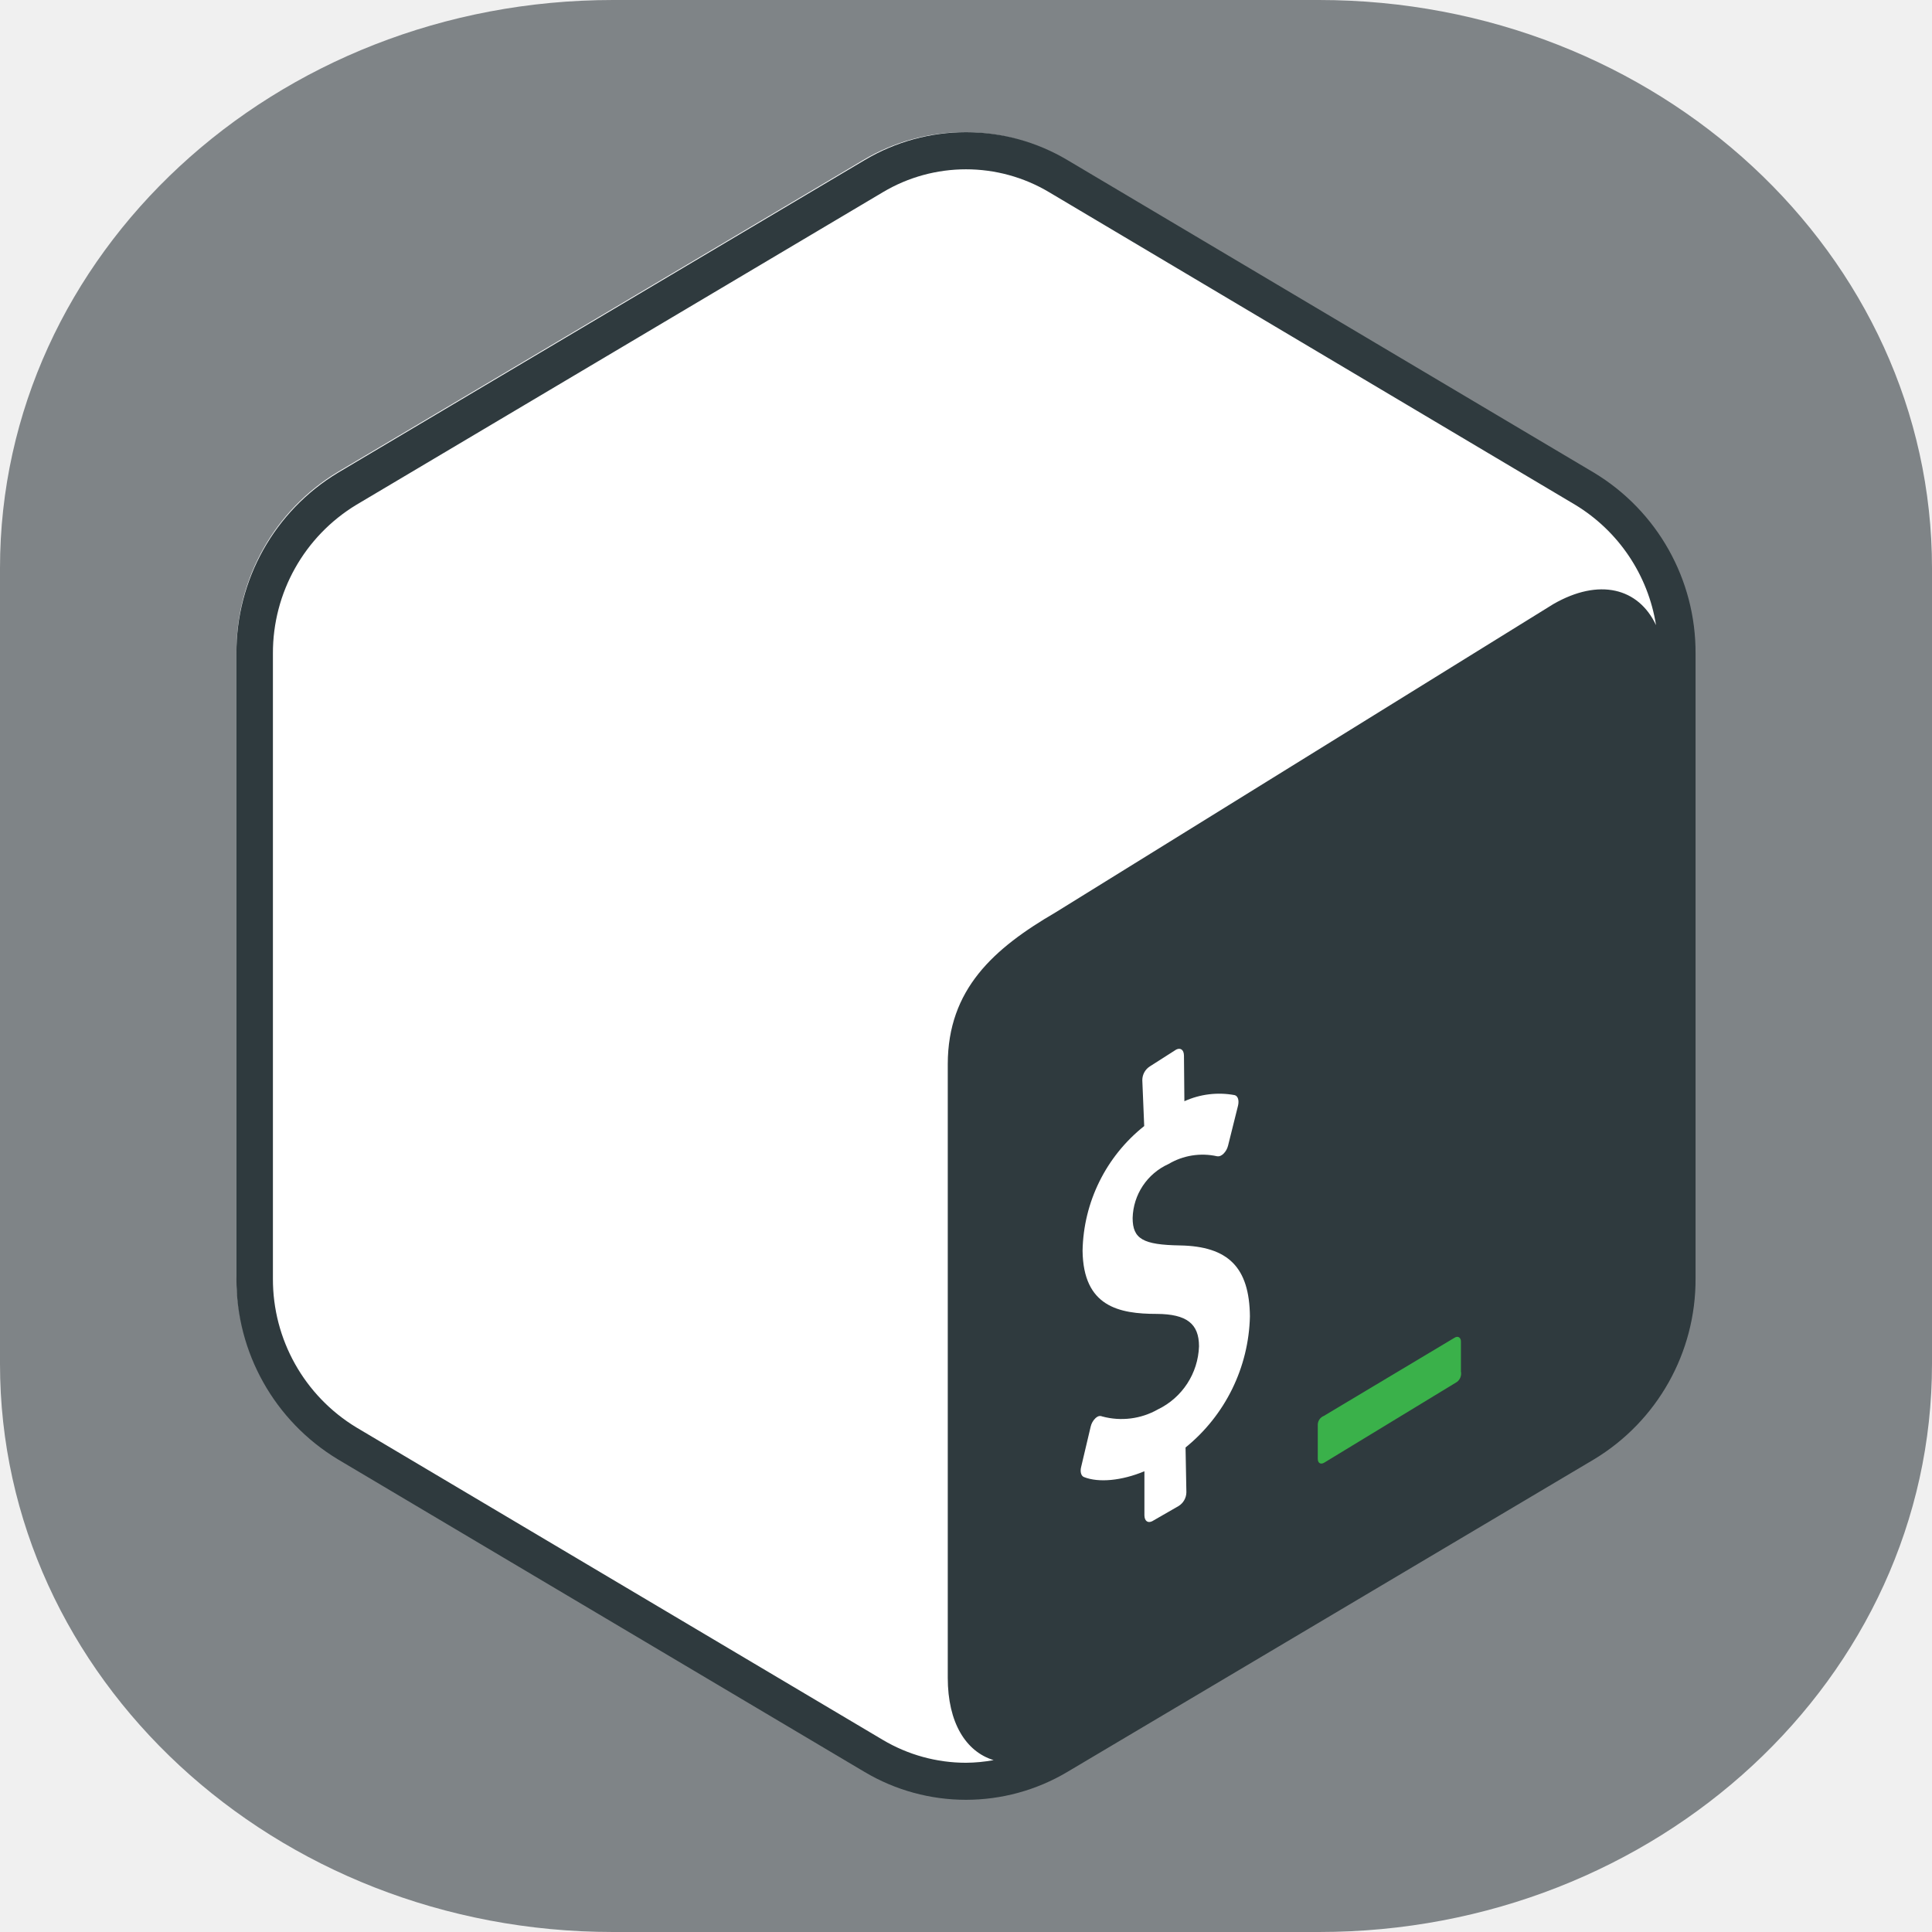
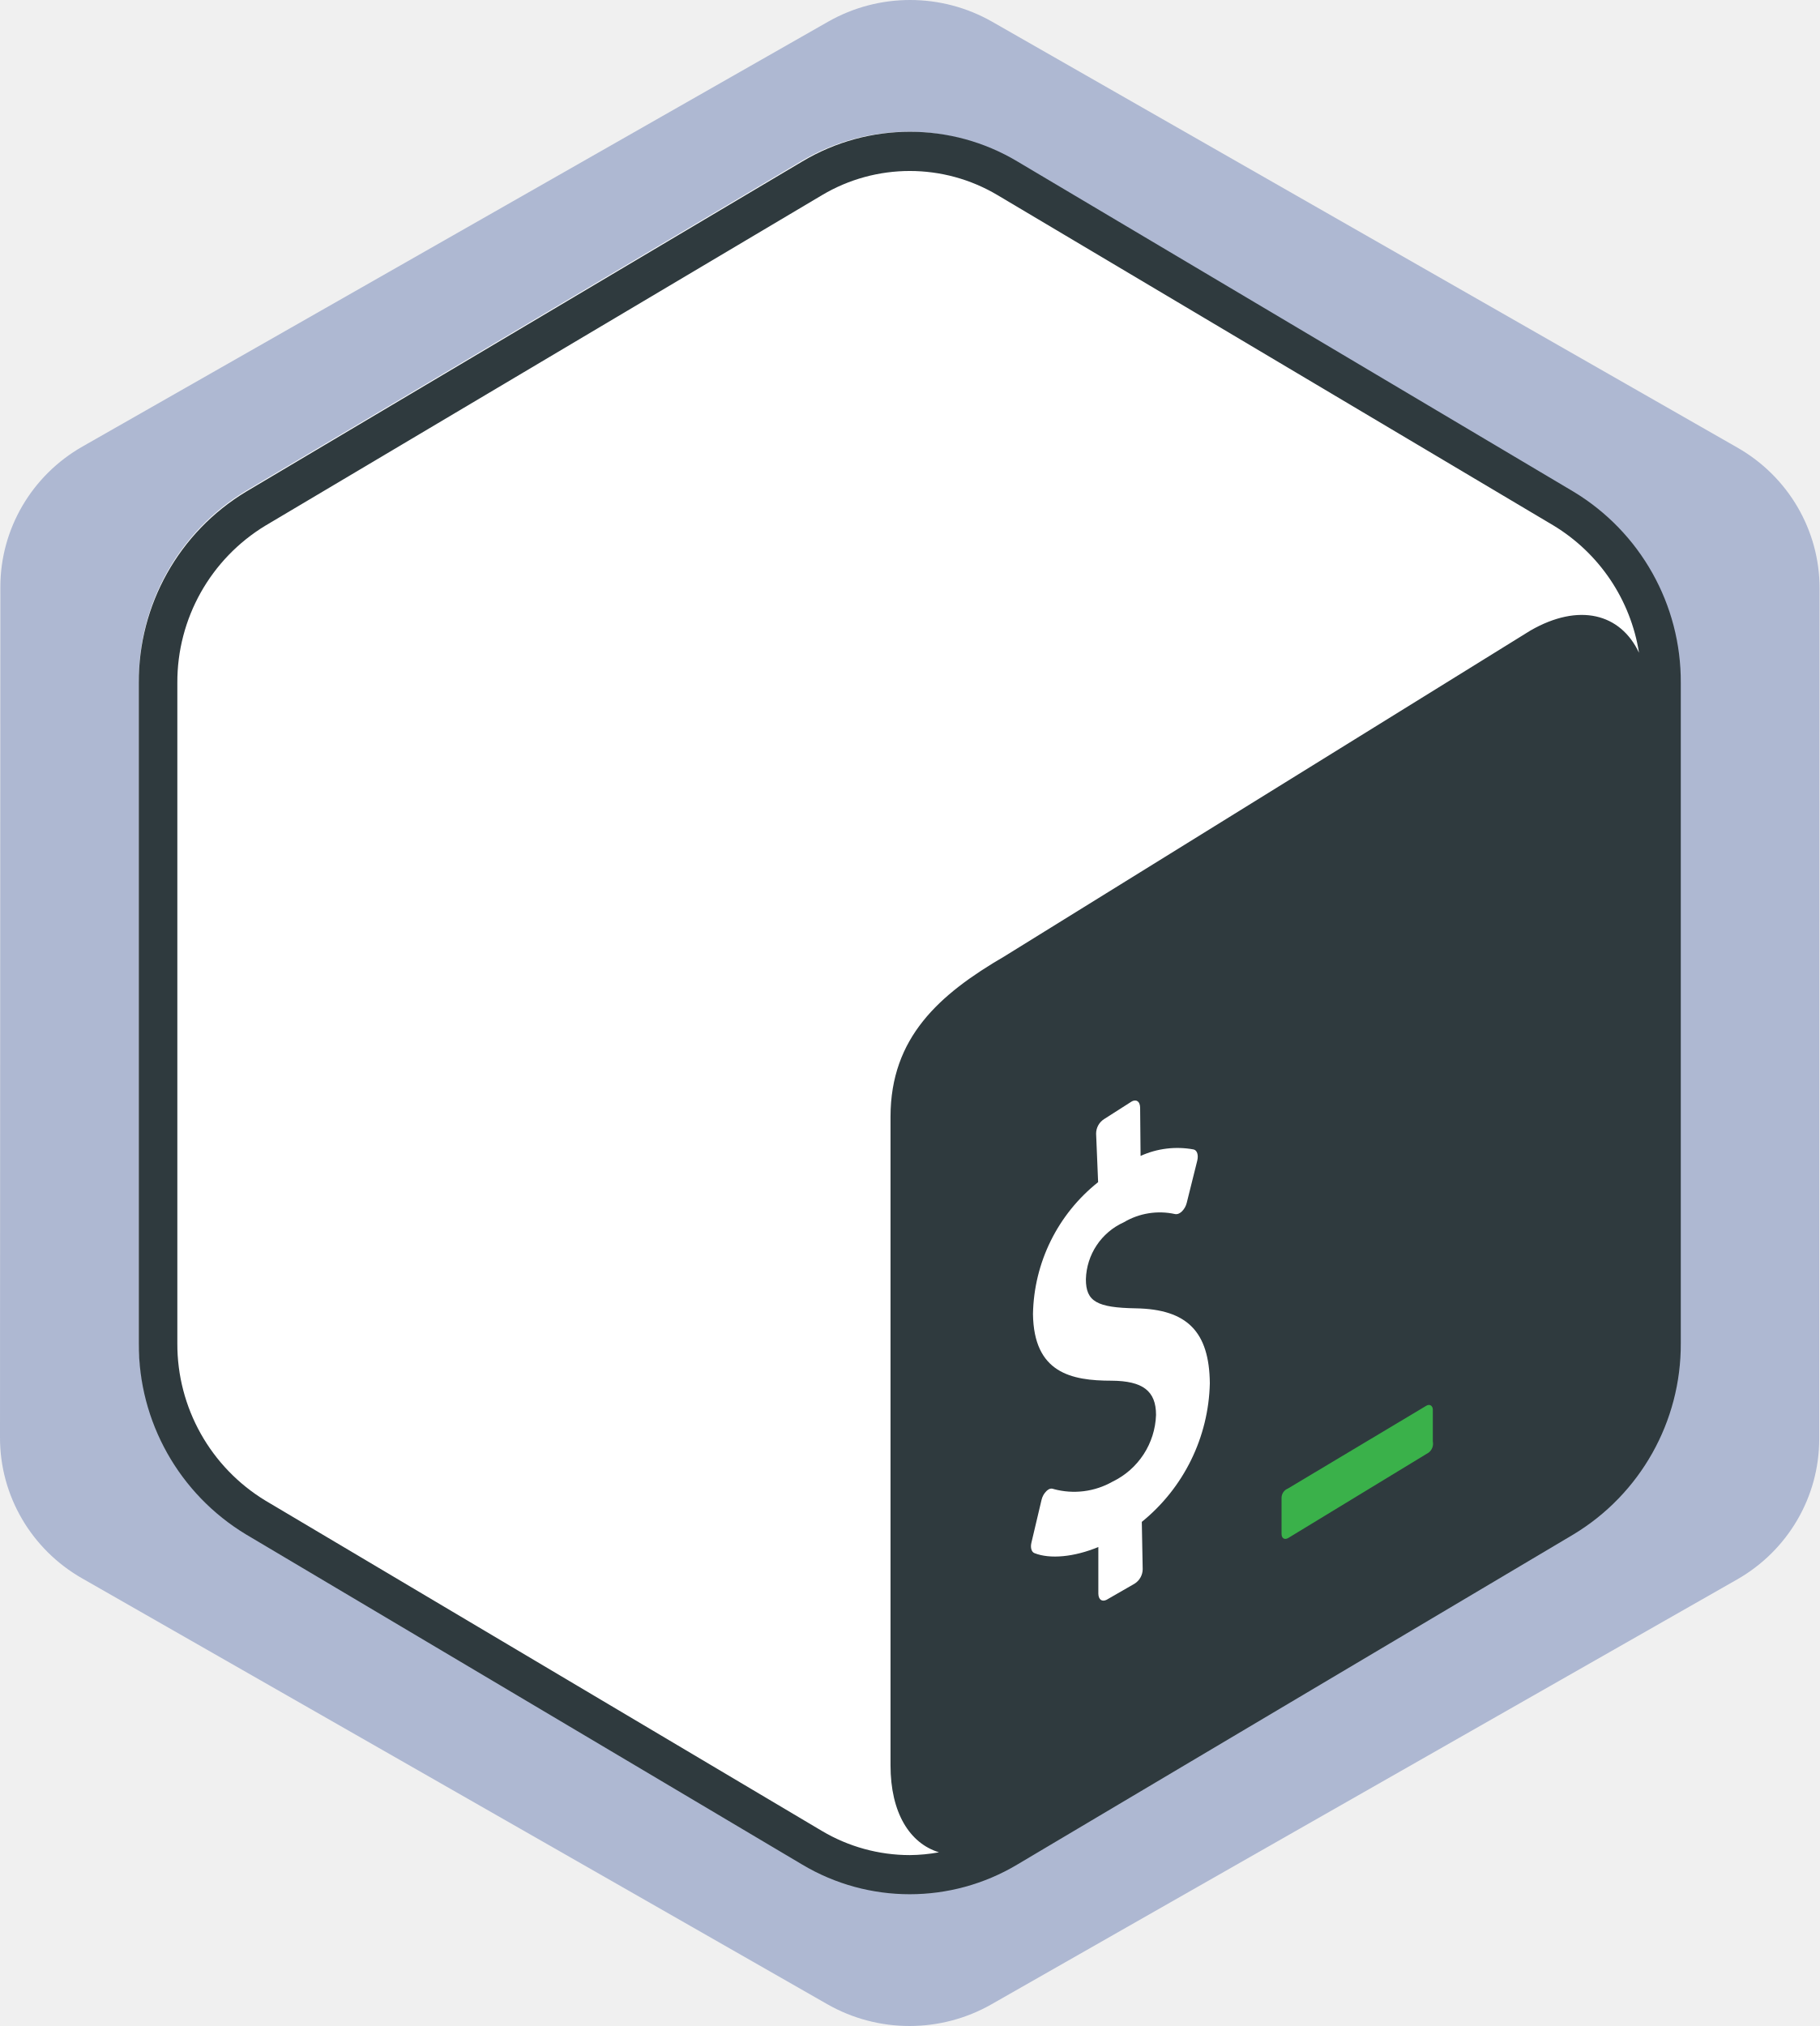
- <svg xmlns="http://www.w3.org/2000/svg" width="800px" height="800px" viewBox="-16 0 256 256" version="1.1" preserveAspectRatio="xMidYMid" id="svg12">
+ <svg xmlns="http://www.w3.org/2000/svg" width="712.953" height="793.765" viewBox="-16 0 228.145 254.005" version="1.1" preserveAspectRatio="xMidYMid" id="svg12">
  <defs id="defs16" />
-   <rect style="fill:#7f8487;fill-opacity:1;stroke-width:4.427;stroke-linejoin:round" id="rect959" width="256" height="256" x="-16" y="0" ry="75.281" rx="81.233" />
-   <g id="g10" transform="matrix(0.8631493,0,0,0.8631493,15.32906,17.51688)">
+   <path style="fill:#aeb8d2;stroke-width:4.427;stroke-linejoin:round;fill-opacity:1" id="path344" d="M 310.175,207.763 36.879,370.101 a 60.622,60.622 179.29 0 1 -60.617,0.752 L -300.976,215.341 a 60.622,60.622 59.29 0 1 -30.959,-52.12 l -3.941,-317.851 a 60.622,60.622 119.29 0 1 29.658,-52.872 l 273.296,-162.339 a 60.622,60.622 179.29 0 1 60.617,-0.752 l 277.238,155.512 a 60.622,60.622 59.29 0 1 30.959,52.12 l 3.941,317.851 a 60.622,60.622 119.29 0 1 -29.658,52.872 z" transform="matrix(-0.3394986,-0.00440095,0.00434931,-0.3355152,98.7434,127.0549)" />
+   <g id="g10" transform="matrix(0.8631493,0,0,0.8631493,1.401532,16.51931)">
    <path d="M 207.953,52.162 127.317,4.287 c -9.584,-5.716 -21.531,-5.716 -31.115,0 L 15.55,52.162 C 5.849,58.014 -0.058,68.54 4.2867948e-4,79.869 V 175.603 C -0.052,186.927 5.854,197.445 15.55,203.294 l 80.636,47.859 c 9.585,5.712 21.53,5.712 31.115,0 l 80.636,-47.859 c 9.708,-5.849 15.621,-16.374 15.566,-27.708 V 79.869 c 0.058,-11.33 -5.848,-21.855 -15.55,-27.708 z" fill="#ffffff" id="path2" />
    <path d="M 208.412,52.277 127.598,4.296 c -9.605,-5.729 -21.578,-5.729 -31.183,0 L 15.584,52.277 C 5.862,58.142 -0.058,68.69 4.2962369e-4,80.045 V 175.99 C -0.052,187.339 5.867,197.88 15.584,203.742 l 80.814,47.964 c 9.606,5.725 21.577,5.725 31.183,0 l 80.814,-47.964 c 9.729,-5.861 15.655,-16.411 15.6,-27.769 V 80.045 c 0.059,-11.355 -5.861,-21.903 -15.584,-27.769 z M 99.23,246.803 18.416,198.839 C 10.43,194 5.566,185.328 5.6,175.99 V 80.045 C 5.563,70.707 10.428,62.033 18.416,57.196 L 99.23,9.216 c 7.865,-4.692 17.67,-4.692 25.536,0 l 80.749,47.98 c 6.657,4.032 11.198,10.793 12.412,18.48 -2.686,-5.712 -8.722,-7.282 -15.761,-3.236 l -76.396,47.317 c -9.531,5.551 -16.554,11.813 -16.571,23.302 v 94.213 c 0,6.877 2.767,11.328 7.039,12.638 -1.399,0.256 -2.817,0.392 -4.24,0.405 -4.494,-0.003 -8.904,-1.216 -12.768,-3.512 z" fill="#2f3a3e" id="path4" />
    <path d="m 187.007,185.06 -20.086,12.013 c -0.538,0.216 -0.898,0.729 -0.92,1.308 v 5.28 c 0,0.646 0.436,0.904 0.969,0.597 l 20.393,-12.401 c 0.499,-0.374 0.738,-1.003 0.614,-1.615 v -4.634 c -0.016,-0.597 -0.484,-0.856 -0.969,-0.549 z" fill="#3ab14a" id="path6" />
    <path d="m 144.263,140.832 c 0.646,-0.323 1.179,0 1.195,0.92 l 0.065,7.008 c 2.415,-1.097 5.11,-1.424 7.718,-0.937 0.501,0.129 0.71,0.807 0.517,1.615 l -1.534,6.152 c -0.116,0.464 -0.356,0.888 -0.694,1.227 -0.119,0.117 -0.255,0.215 -0.404,0.291 -0.183,0.099 -0.393,0.133 -0.597,0.097 -2.543,-0.563 -5.205,-0.136 -7.444,1.195 -3.274,1.475 -5.414,4.694 -5.506,8.283 0,3.229 1.615,4.117 7.25,4.214 7.444,0.129 10.673,3.375 10.754,10.883 -0.177,7.837 -3.791,15.2 -9.882,20.135 l 0.129,6.878 c -0.011,0.854 -0.455,1.645 -1.179,2.099 l -4.069,2.341 c -0.646,0.323 -1.179,0 -1.195,-0.904 v -6.765 c -3.488,1.453 -7.024,1.792 -9.284,0.888 -0.42,-0.161 -0.614,-0.791 -0.436,-1.518 l 1.469,-6.216 c 0.112,-0.492 0.364,-0.941 0.727,-1.292 0.115,-0.11 0.246,-0.203 0.388,-0.275 0.211,-0.095 0.451,-0.095 0.662,0 2.878,0.78 5.949,0.392 8.542,-1.082 3.742,-1.805 6.173,-5.536 6.313,-9.688 0,-3.488 -1.921,-4.941 -6.459,-4.973 -5.861,0 -11.303,-1.13 -11.416,-9.688 0.135,-7.476 3.606,-14.501 9.462,-19.15 l -0.291,-7.04 c -0.003,-0.867 0.443,-1.673 1.179,-2.131 z" fill="#ffffff" id="path8" />
  </g>
</svg>
